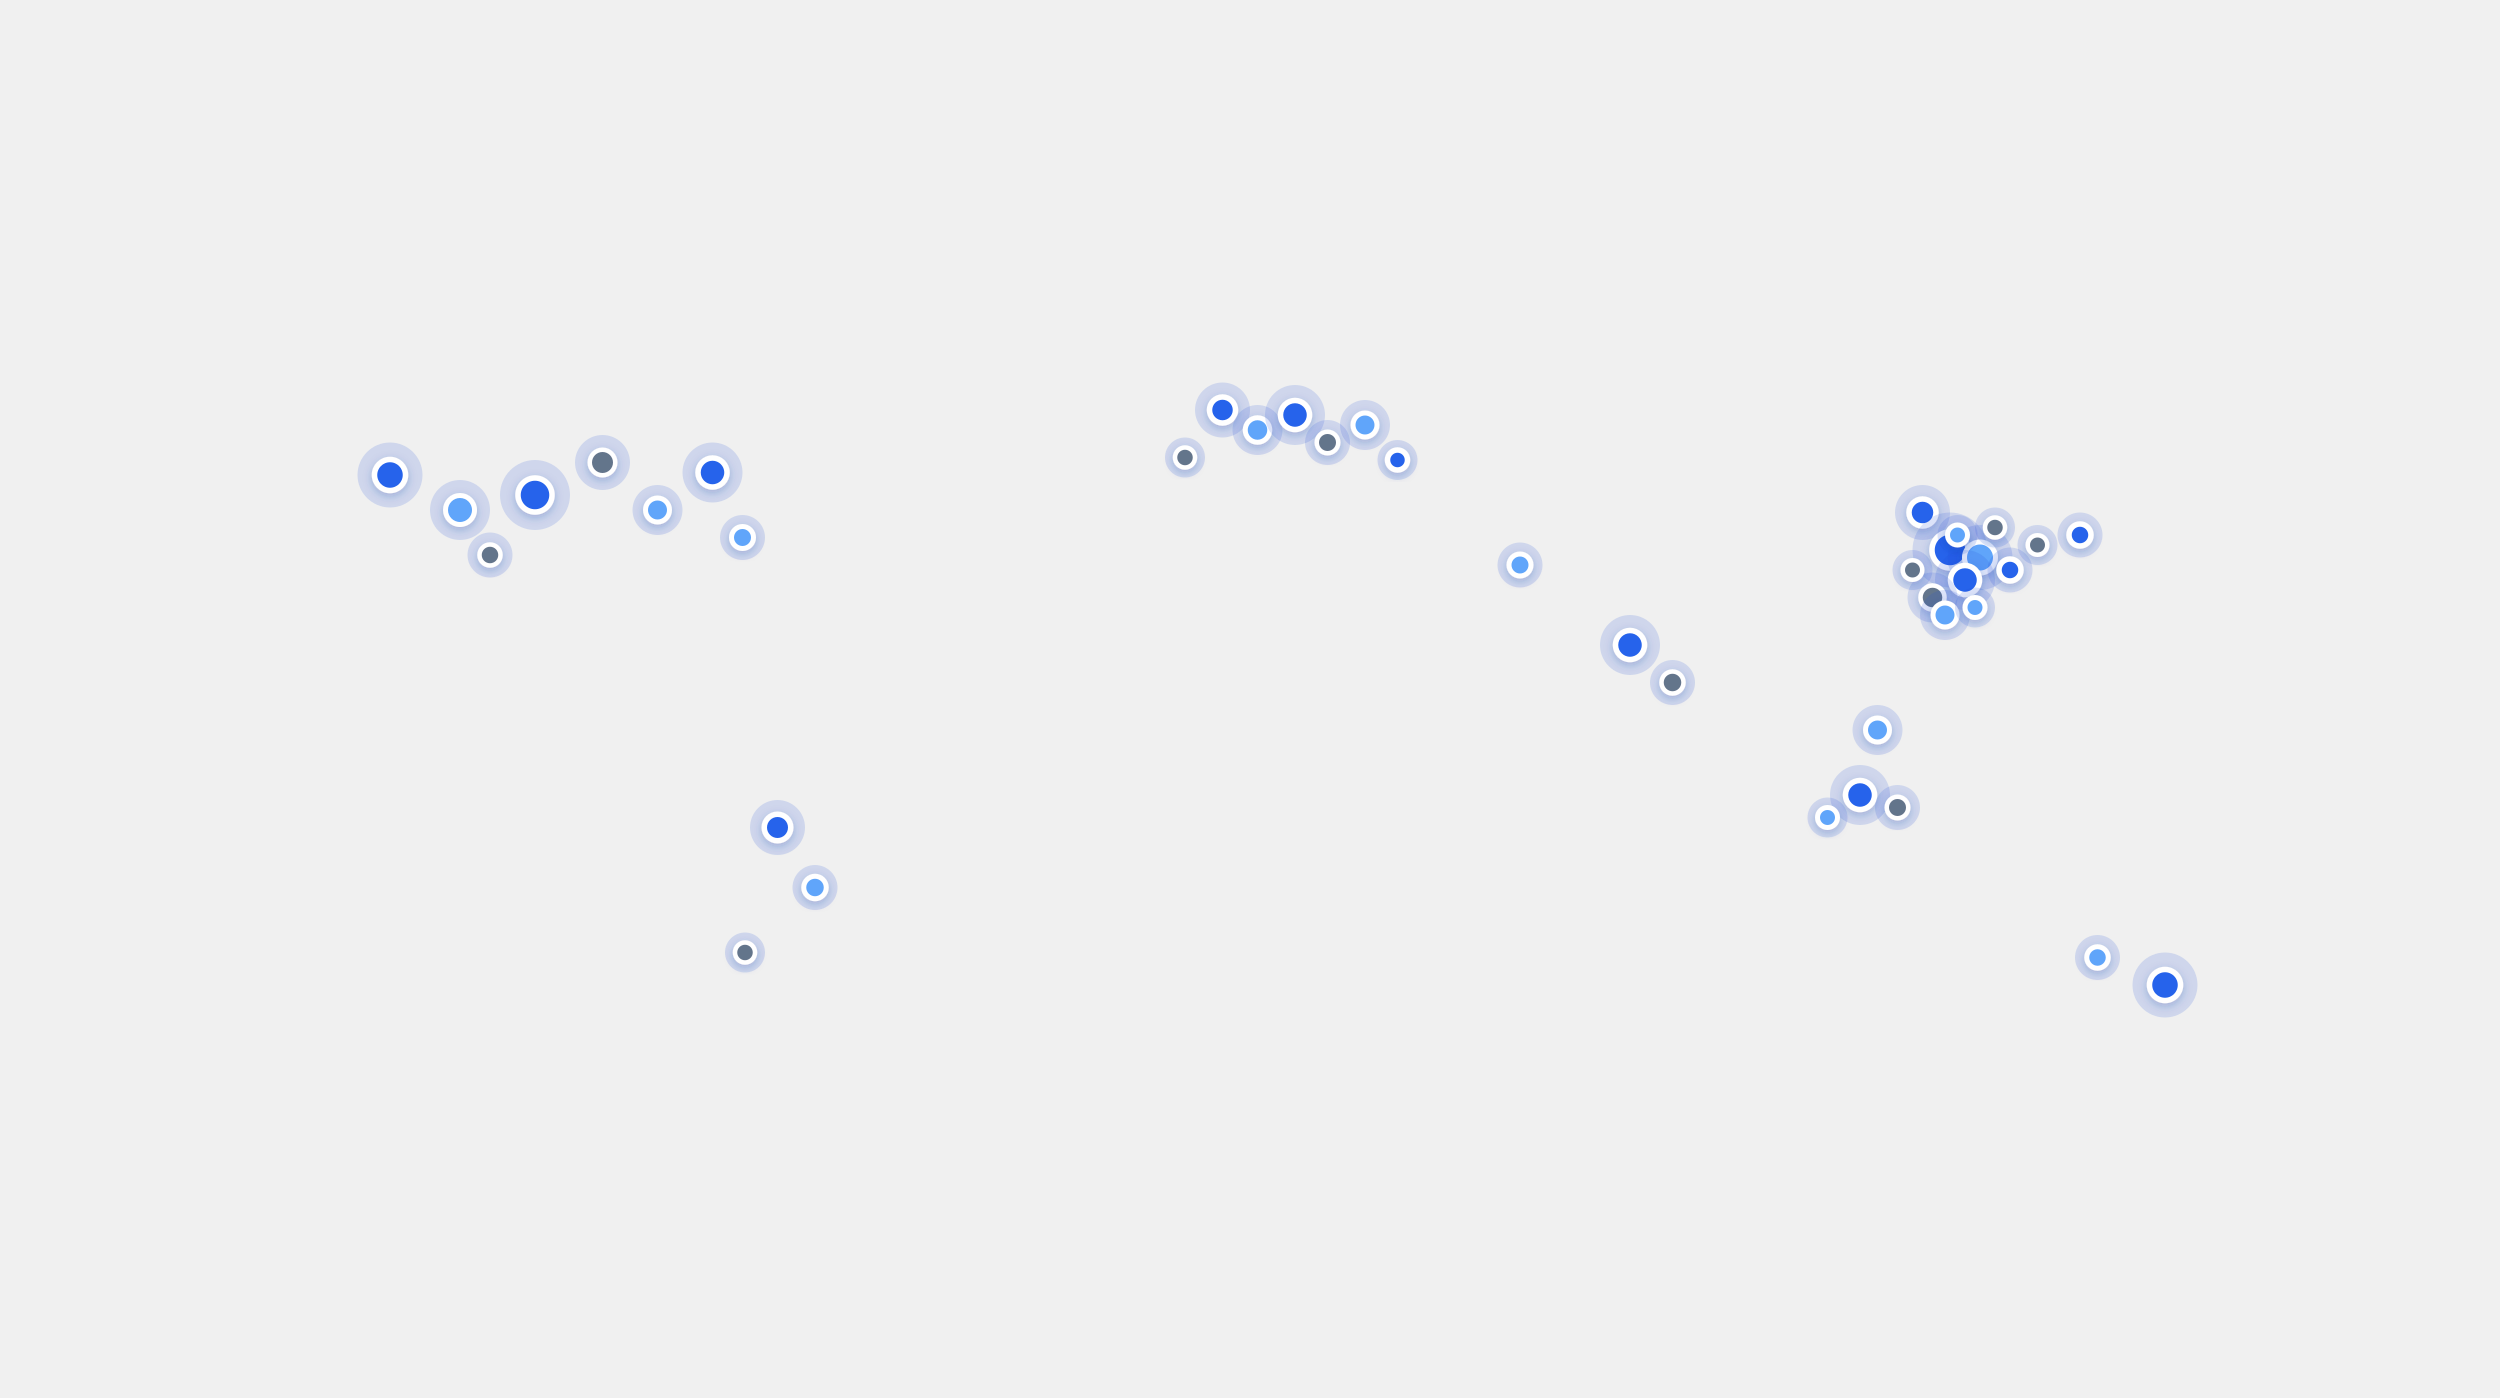
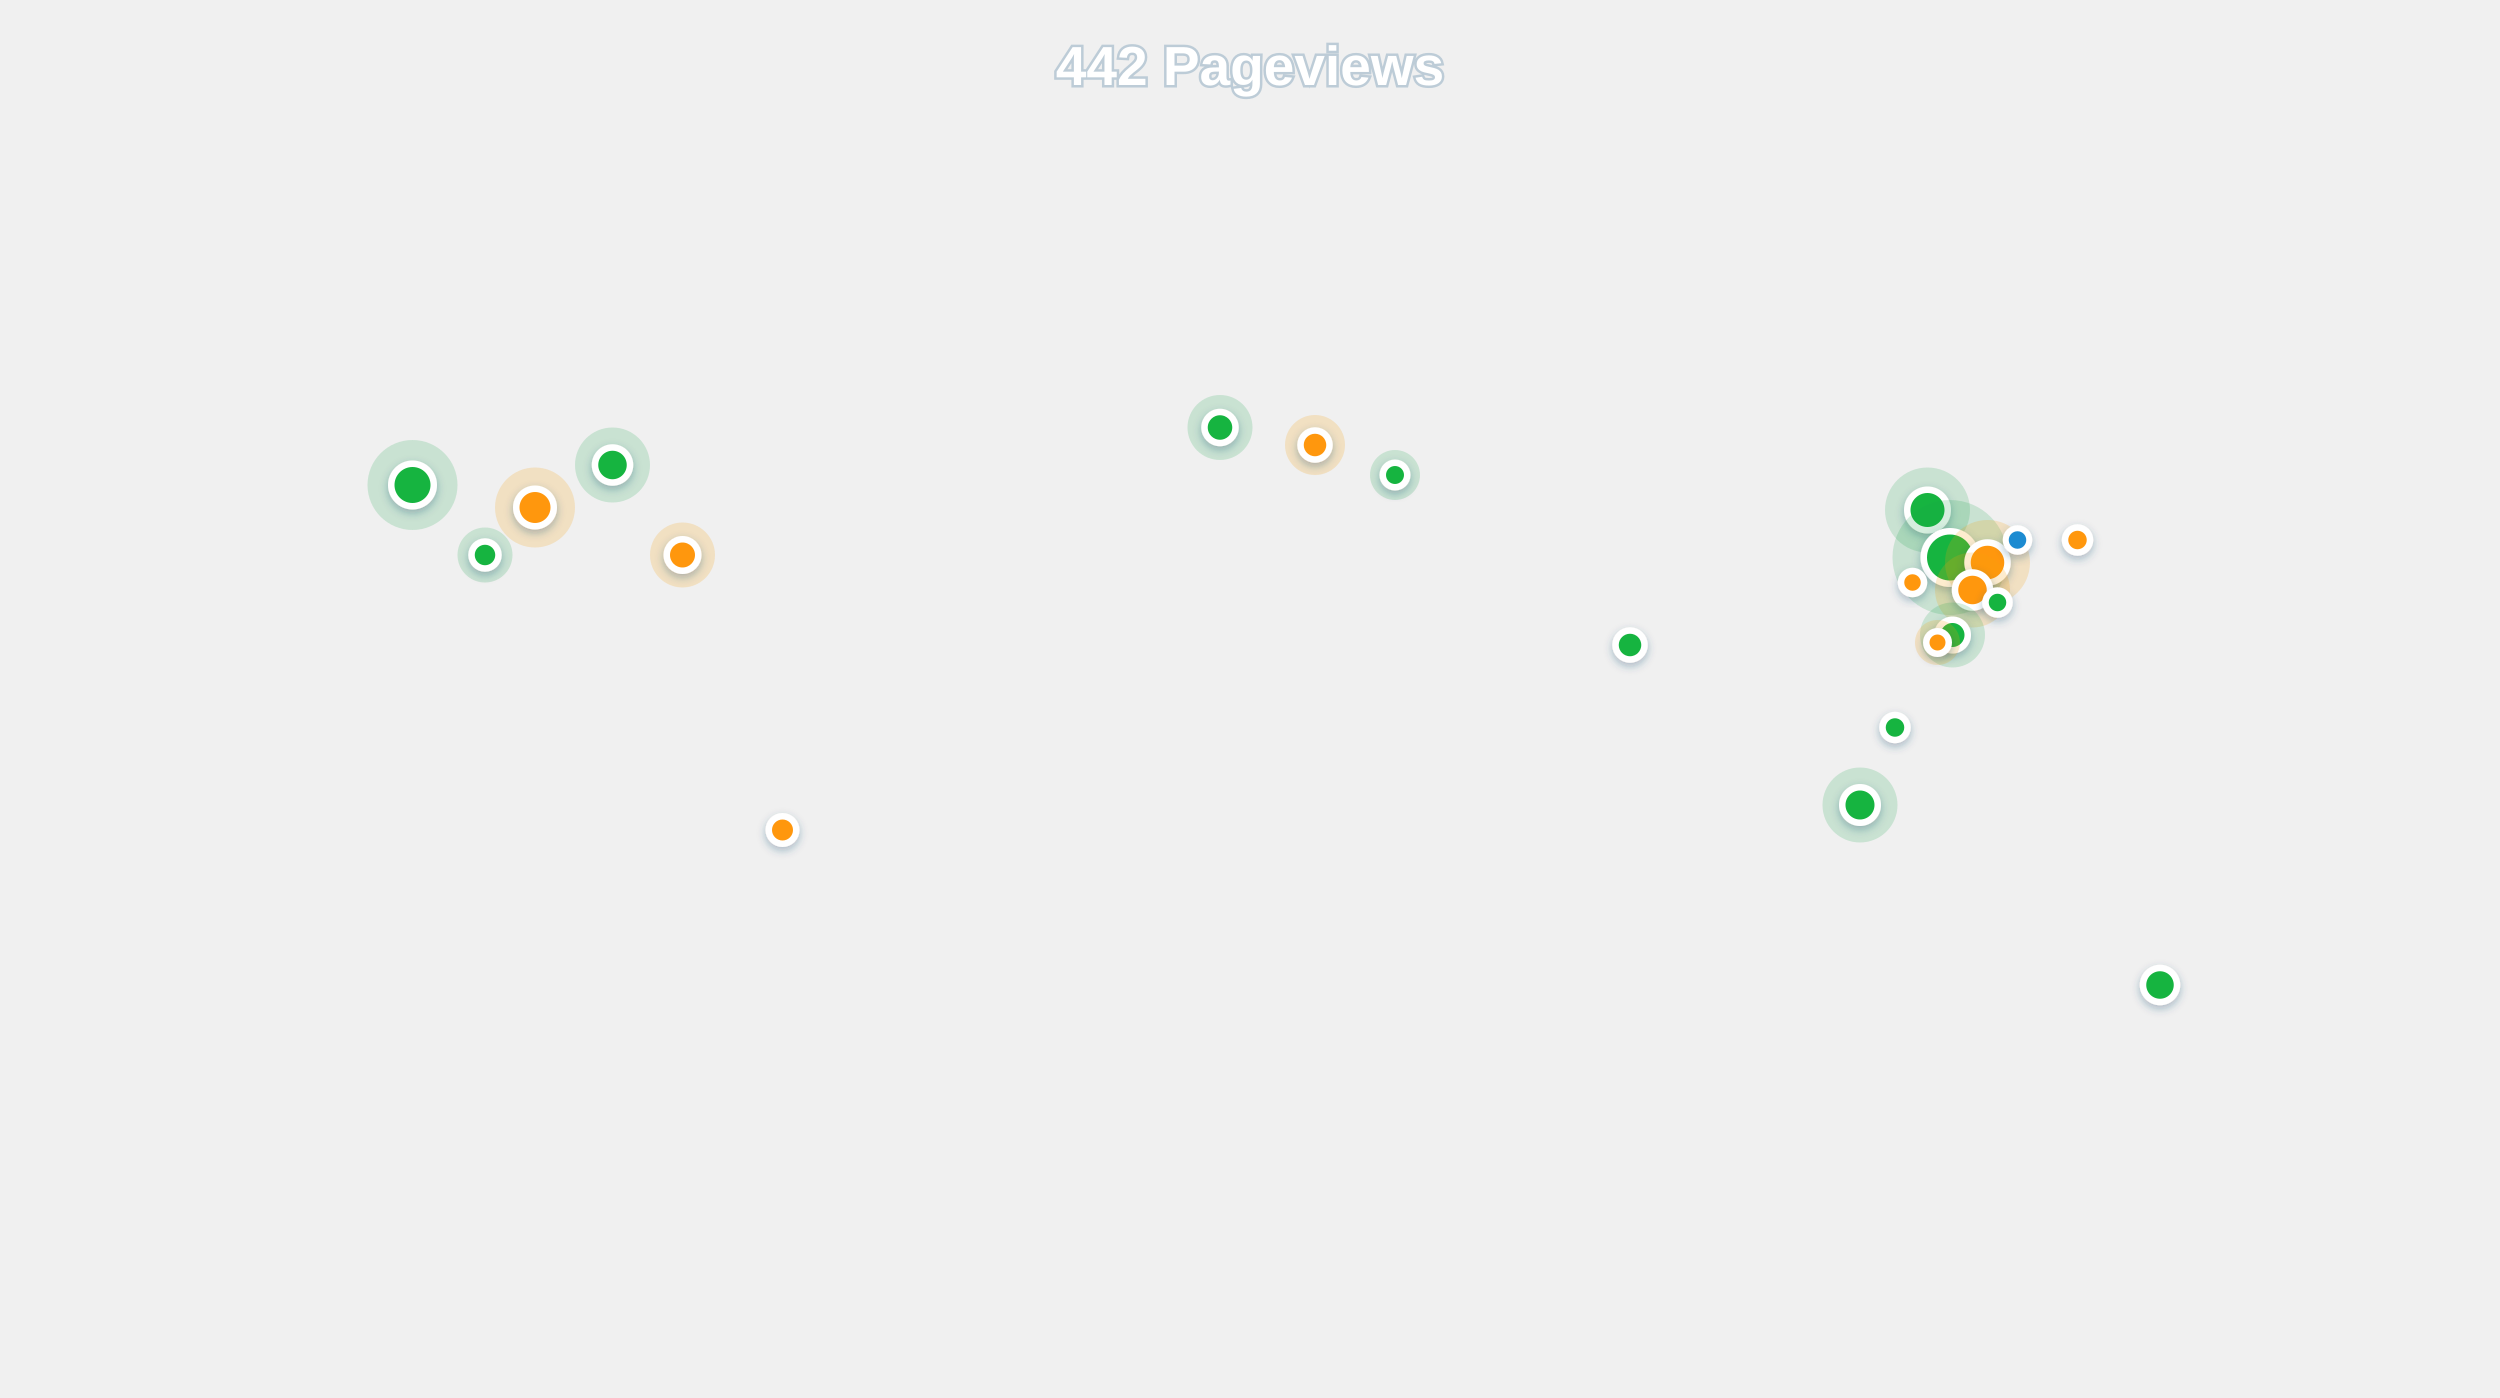
- <svg xmlns="http://www.w3.org/2000/svg" viewBox="0 0 1000 559" role="img" aria-label="Visitor locations">
+ <svg xmlns="http://www.w3.org/2000/svg" viewBox="0 0 1000 559" role="img" aria-labelledby="title desc">
  <defs>
-     <filter id="glow" x="-60%" y="-60%" width="220%" height="220%">
-       <feDropShadow dx="0" dy="1.2" stdDeviation="1.8" flood-color="#174ea6" flood-opacity="0.28" />
+     <filter id="marker-shadow" x="-60%" y="-60%" width="220%" height="220%">
+       <feDropShadow dx="0" dy="1.4" stdDeviation="1.8" flood-color="#174a72" flood-opacity="0.34" />
    </filter>
    <style>
-       .halo{fill:#1d4ed8;opacity:.16}
-       .dot{fill:#2563eb;stroke:#ffffff;stroke-width:2.2;filter:url(#glow)}
-       .dot2{fill:#60a5fa;stroke:#ffffff;stroke-width:2;filter:url(#glow)}
-       .dot3{fill:#64748b;stroke:#ffffff;stroke-width:1.8;filter:url(#glow)}
+       .counter {
+         fill: #ffffff;
+         font: 600 22px Arial, Helvetica, sans-serif;
+         text-anchor: middle;
+         paint-order: stroke;
+         stroke: rgba(38, 99, 143, 0.25);
+         stroke-width: 2px;
+       }
+       .halo-green { fill: #16a34a; opacity: .18; }
+       .halo-orange { fill: #f59e0b; opacity: .20; }
+       .marker-green {
+         fill: #16b43f;
+         stroke: #ffffff;
+         stroke-width: 2.6;
+         filter: url(#marker-shadow);
+       }
+       .marker-orange {
+         fill: #ff970f;
+         stroke: #ffffff;
+         stroke-width: 2.6;
+         filter: url(#marker-shadow);
+       }
+       .marker-blue {
+         fill: #1d8bd1;
+         stroke: #ffffff;
+         stroke-width: 2.4;
+         filter: url(#marker-shadow);
+       }
    </style>
  </defs>
+   <text class="counter" x="500" y="34">442 Pageviews</text>
  <g>
-     <circle class="halo" cx="156" cy="190" r="13" />
-     <circle class="dot" cx="156" cy="190" r="6.2" />
-     <circle class="halo" cx="184" cy="204" r="12" />
-     <circle class="dot2" cx="184" cy="204" r="5.8" />
-     <circle class="halo" cx="214" cy="198" r="14" />
-     <circle class="dot" cx="214" cy="198" r="6.8" />
-     <circle class="halo" cx="241" cy="185" r="11" />
-     <circle class="dot3" cx="241" cy="185" r="5.1" />
-     <circle class="halo" cx="263" cy="204" r="10" />
-     <circle class="dot2" cx="263" cy="204" r="4.8" />
-     <circle class="halo" cx="285" cy="189" r="12" />
-     <circle class="dot" cx="285" cy="189" r="5.8" />
-     <circle class="halo" cx="297" cy="215" r="9" />
-     <circle class="dot2" cx="297" cy="215" r="4.4" />
-     <circle class="halo" cx="196" cy="222" r="9" />
-     <circle class="dot3" cx="196" cy="222" r="4.2" />
+     <circle class="halo-green" cx="165" cy="194" r="18" />
+     <circle class="marker-green" cx="165" cy="194" r="8.5" />
+     <circle class="halo-orange" cx="214" cy="203" r="16" />
+     <circle class="marker-orange" cx="214" cy="203" r="7.5" />
+     <circle class="halo-green" cx="245" cy="186" r="15" />
+     <circle class="marker-green" cx="245" cy="186" r="7" />
+     <circle class="halo-orange" cx="273" cy="222" r="13" />
+     <circle class="marker-orange" cx="273" cy="222" r="6.3" />
+     <circle class="halo-green" cx="194" cy="222" r="11" />
+     <circle class="marker-green" cx="194" cy="222" r="5.4" />
  </g>
  <g>
-     <circle class="halo" cx="311" cy="331" r="11" />
-     <circle class="dot" cx="311" cy="331" r="5.3" />
-     <circle class="halo" cx="326" cy="355" r="9" />
-     <circle class="dot2" cx="326" cy="355" r="4.5" />
-     <circle class="halo" cx="298" cy="381" r="8" />
-     <circle class="dot3" cx="298" cy="381" r="4" />
+     <circle class="halo-green" cx="488" cy="171" r="13" />
+     <circle class="marker-green" cx="488" cy="171" r="6.2" />
+     <circle class="halo-orange" cx="526" cy="178" r="12" />
+     <circle class="marker-orange" cx="526" cy="178" r="5.8" />
+     <circle class="halo-green" cx="558" cy="190" r="10" />
+     <circle class="marker-green" cx="558" cy="190" r="4.9" />
  </g>
  <g>
-     <circle class="halo" cx="489" cy="164" r="11" />
-     <circle class="dot" cx="489" cy="164" r="5.2" />
-     <circle class="halo" cx="503" cy="172" r="10" />
-     <circle class="dot2" cx="503" cy="172" r="4.9" />
-     <circle class="halo" cx="518" cy="166" r="12" />
-     <circle class="dot" cx="518" cy="166" r="5.8" />
-     <circle class="halo" cx="531" cy="177" r="9" />
-     <circle class="dot3" cx="531" cy="177" r="4.3" />
-     <circle class="halo" cx="546" cy="170" r="10" />
-     <circle class="dot2" cx="546" cy="170" r="4.8" />
-     <circle class="halo" cx="559" cy="184" r="8" />
-     <circle class="dot" cx="559" cy="184" r="4" />
-     <circle class="halo" cx="474" cy="183" r="8" />
-     <circle class="dot3" cx="474" cy="183" r="4" />
+     <circle class="halo-green" cx="771" cy="204" r="17" />
+     <circle class="marker-green" cx="771" cy="204" r="8.1" />
  </g>
  <g>
-     <circle class="halo" cx="608" cy="226" r="9" />
-     <circle class="dot2" cx="608" cy="226" r="4.4" />
-     <circle class="halo" cx="652" cy="258" r="12" />
-     <circle class="dot" cx="652" cy="258" r="5.8" />
-     <circle class="halo" cx="669" cy="273" r="9" />
-     <circle class="dot3" cx="669" cy="273" r="4.4" />
+     <circle class="halo-green" cx="780" cy="223" r="23" />
+     <circle class="marker-green" cx="780" cy="223" r="10.5" />
  </g>
  <g>
-     <circle class="halo" cx="769" cy="205" r="11" />
-     <circle class="dot" cx="769" cy="205" r="5.4" />
-     <circle class="halo" cx="780" cy="220" r="15" />
-     <circle class="dot" cx="780" cy="220" r="7.2" />
-     <circle class="halo" cx="792" cy="223" r="13" />
-     <circle class="dot2" cx="792" cy="223" r="6.2" />
-     <circle class="halo" cx="786" cy="232" r="12" />
-     <circle class="dot" cx="786" cy="232" r="5.8" />
-     <circle class="halo" cx="773" cy="239" r="10" />
-     <circle class="dot3" cx="773" cy="239" r="4.8" />
-     <circle class="halo" cx="778" cy="246" r="10" />
-     <circle class="dot2" cx="778" cy="246" r="4.8" />
-     <circle class="halo" cx="798" cy="211" r="8" />
-     <circle class="dot3" cx="798" cy="211" r="4" />
-     <circle class="halo" cx="804" cy="228" r="9" />
-     <circle class="dot" cx="804" cy="228" r="4.4" />
-     <circle class="halo" cx="790" cy="243" r="8" />
-     <circle class="dot2" cx="790" cy="243" r="4" />
-     <circle class="halo" cx="765" cy="228" r="8" />
-     <circle class="dot3" cx="765" cy="228" r="3.9" />
-     <circle class="halo" cx="783" cy="214" r="8" />
-     <circle class="dot2" cx="783" cy="214" r="4" />
+     <circle class="halo-orange" cx="795" cy="225" r="17" />
+     <circle class="marker-orange" cx="795" cy="225" r="8" />
  </g>
  <g>
-     <circle class="halo" cx="832" cy="214" r="9" />
-     <circle class="dot" cx="832" cy="214" r="4.4" />
-     <circle class="halo" cx="815" cy="218" r="8" />
-     <circle class="dot3" cx="815" cy="218" r="3.9" />
+     <circle class="halo-orange" cx="789" cy="236" r="15" />
+     <circle class="marker-orange" cx="789" cy="236" r="7" />
  </g>
  <g>
-     <circle class="halo" cx="751" cy="292" r="10" />
-     <circle class="dot2" cx="751" cy="292" r="4.8" />
-     <circle class="halo" cx="744" cy="318" r="12" />
-     <circle class="dot" cx="744" cy="318" r="5.8" />
-     <circle class="halo" cx="759" cy="323" r="9" />
-     <circle class="dot3" cx="759" cy="323" r="4.3" />
-     <circle class="halo" cx="731" cy="327" r="8" />
-     <circle class="dot2" cx="731" cy="327" r="4" />
+     <circle class="halo-green" cx="781" cy="254" r="13" />
+     <circle class="marker-green" cx="781" cy="254" r="6.1" />
  </g>
  <g>
-     <circle class="halo" cx="866" cy="394" r="13" />
-     <circle class="dot" cx="866" cy="394" r="6.2" />
-     <circle class="halo" cx="839" cy="383" r="9" />
-     <circle class="dot2" cx="839" cy="383" r="4.3" />
+     <circle class="halo-orange" cx="775" cy="257" r="9" />
+     <circle class="marker-orange" cx="775" cy="257" r="4.5" />
+   </g>
+   <g>
+     <circle class="halo-green" cx="744" cy="322" r="15" />
+     <circle class="marker-green" cx="744" cy="322" r="7.1" />
+   </g>
+   <g aria-hidden="true">
+     <circle class="marker-blue" cx="807" cy="216" r="4.7" />
+     <circle class="marker-green" cx="799" cy="241" r="4.8" />
+     <circle class="marker-orange" cx="765" cy="233" r="4.6" />
+     <circle class="marker-green" cx="758" cy="291" r="5" />
+     <circle class="marker-orange" cx="831" cy="216" r="5" />
+     <circle class="marker-green" cx="864" cy="394" r="6.8" />
+     <circle class="marker-orange" cx="313" cy="332" r="5.5" />
+     <circle class="marker-green" cx="652" cy="258" r="5.8" />
  </g>
</svg>
